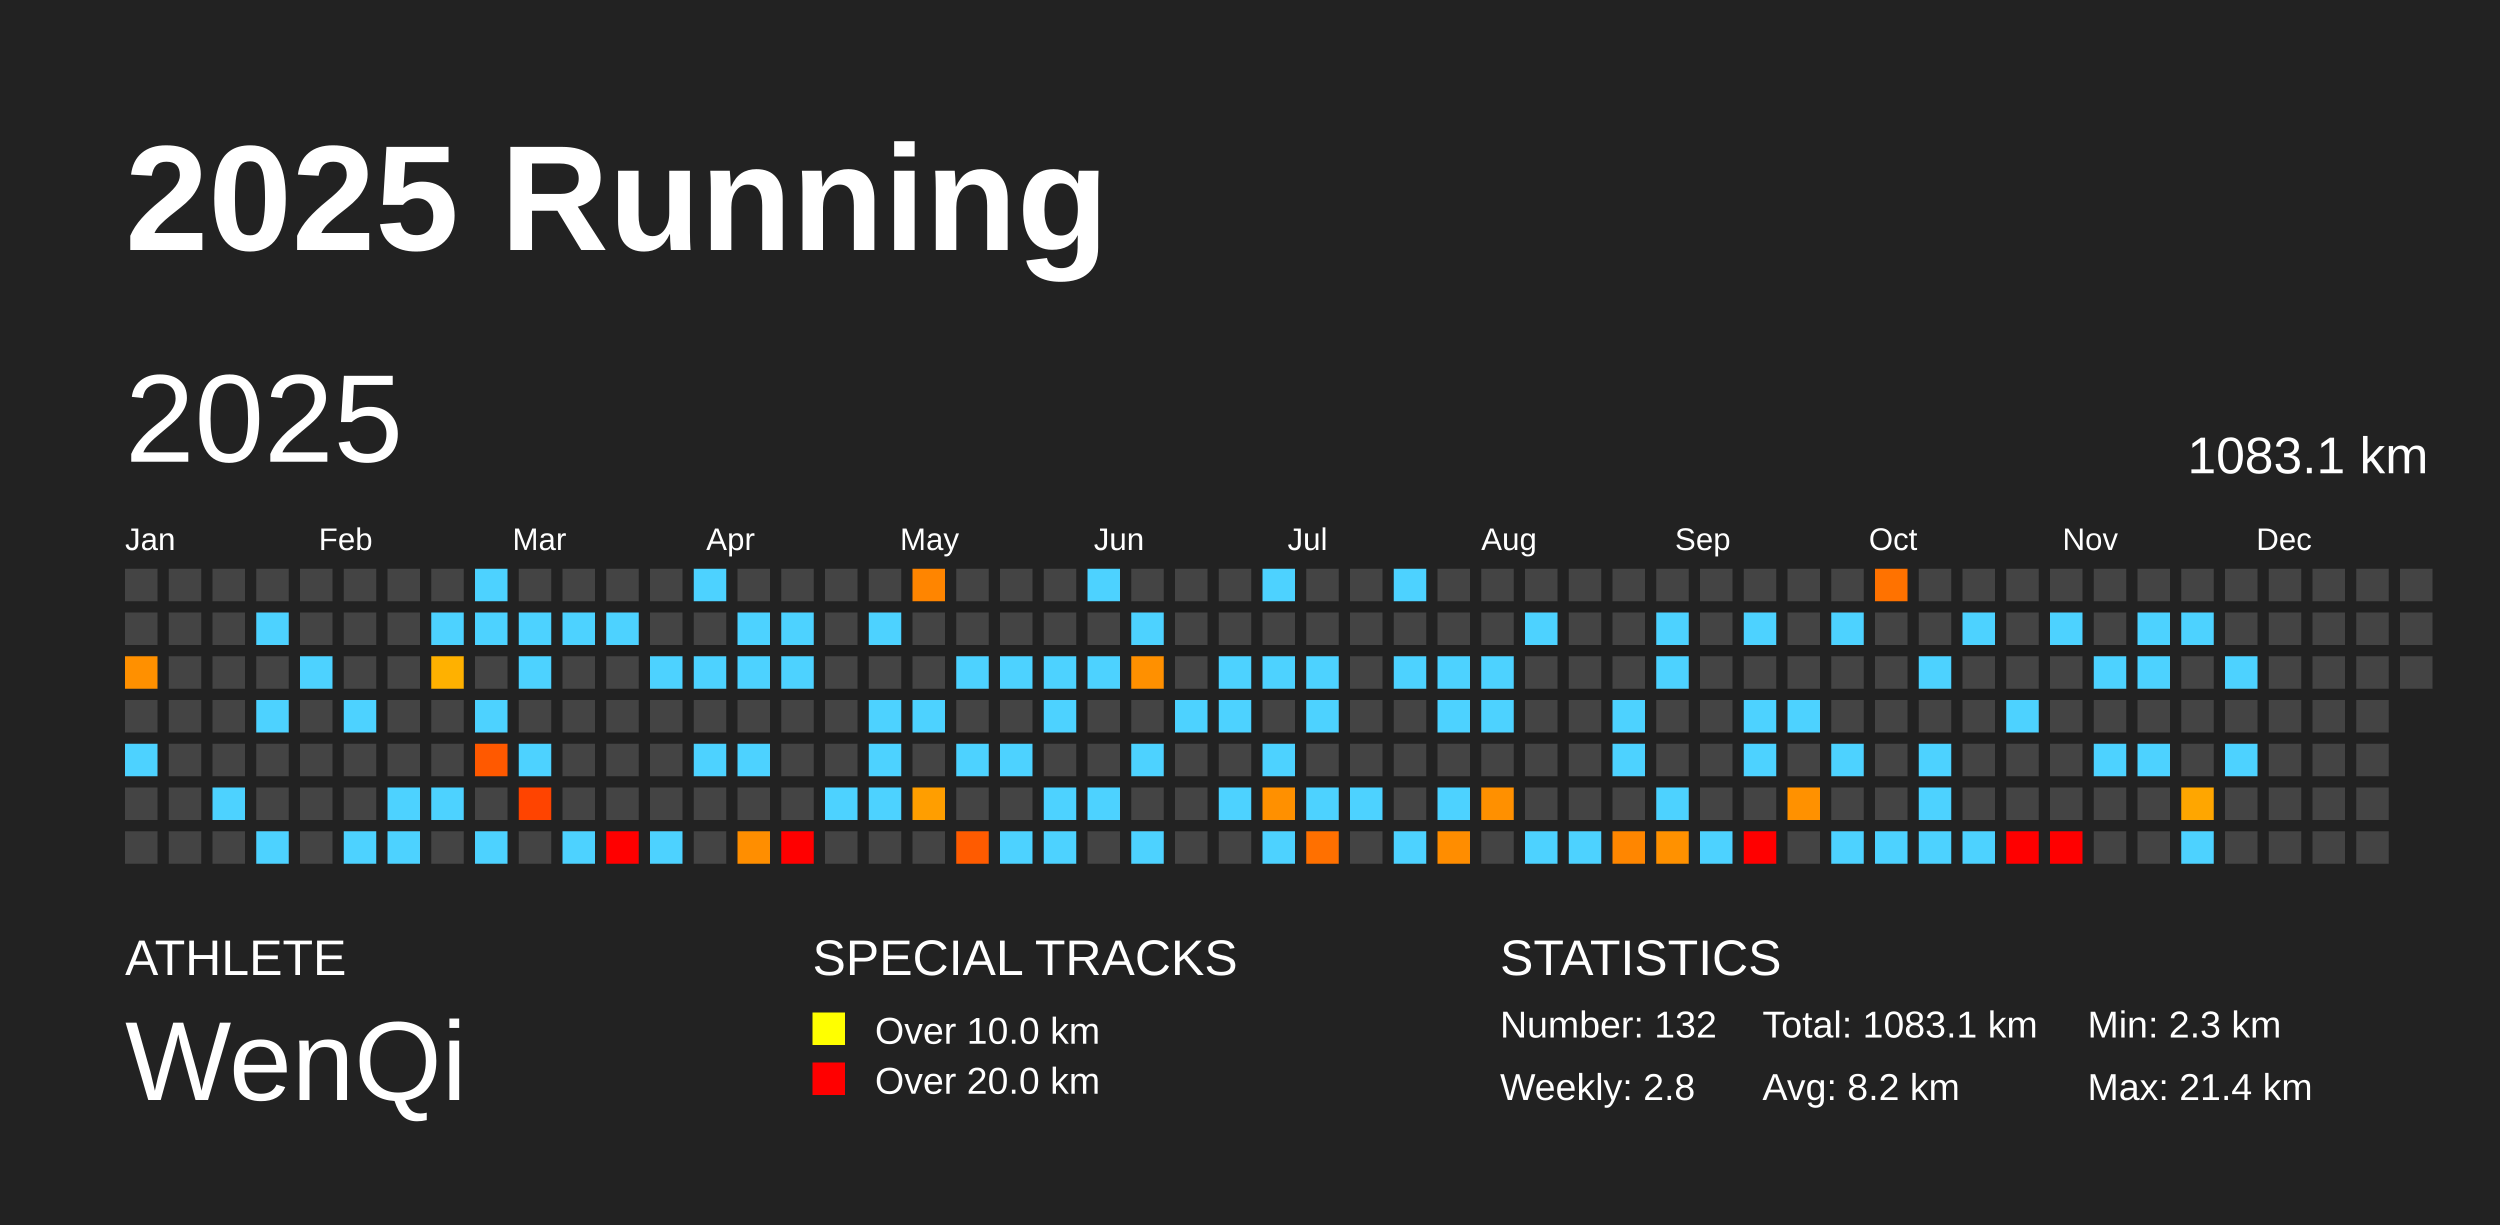
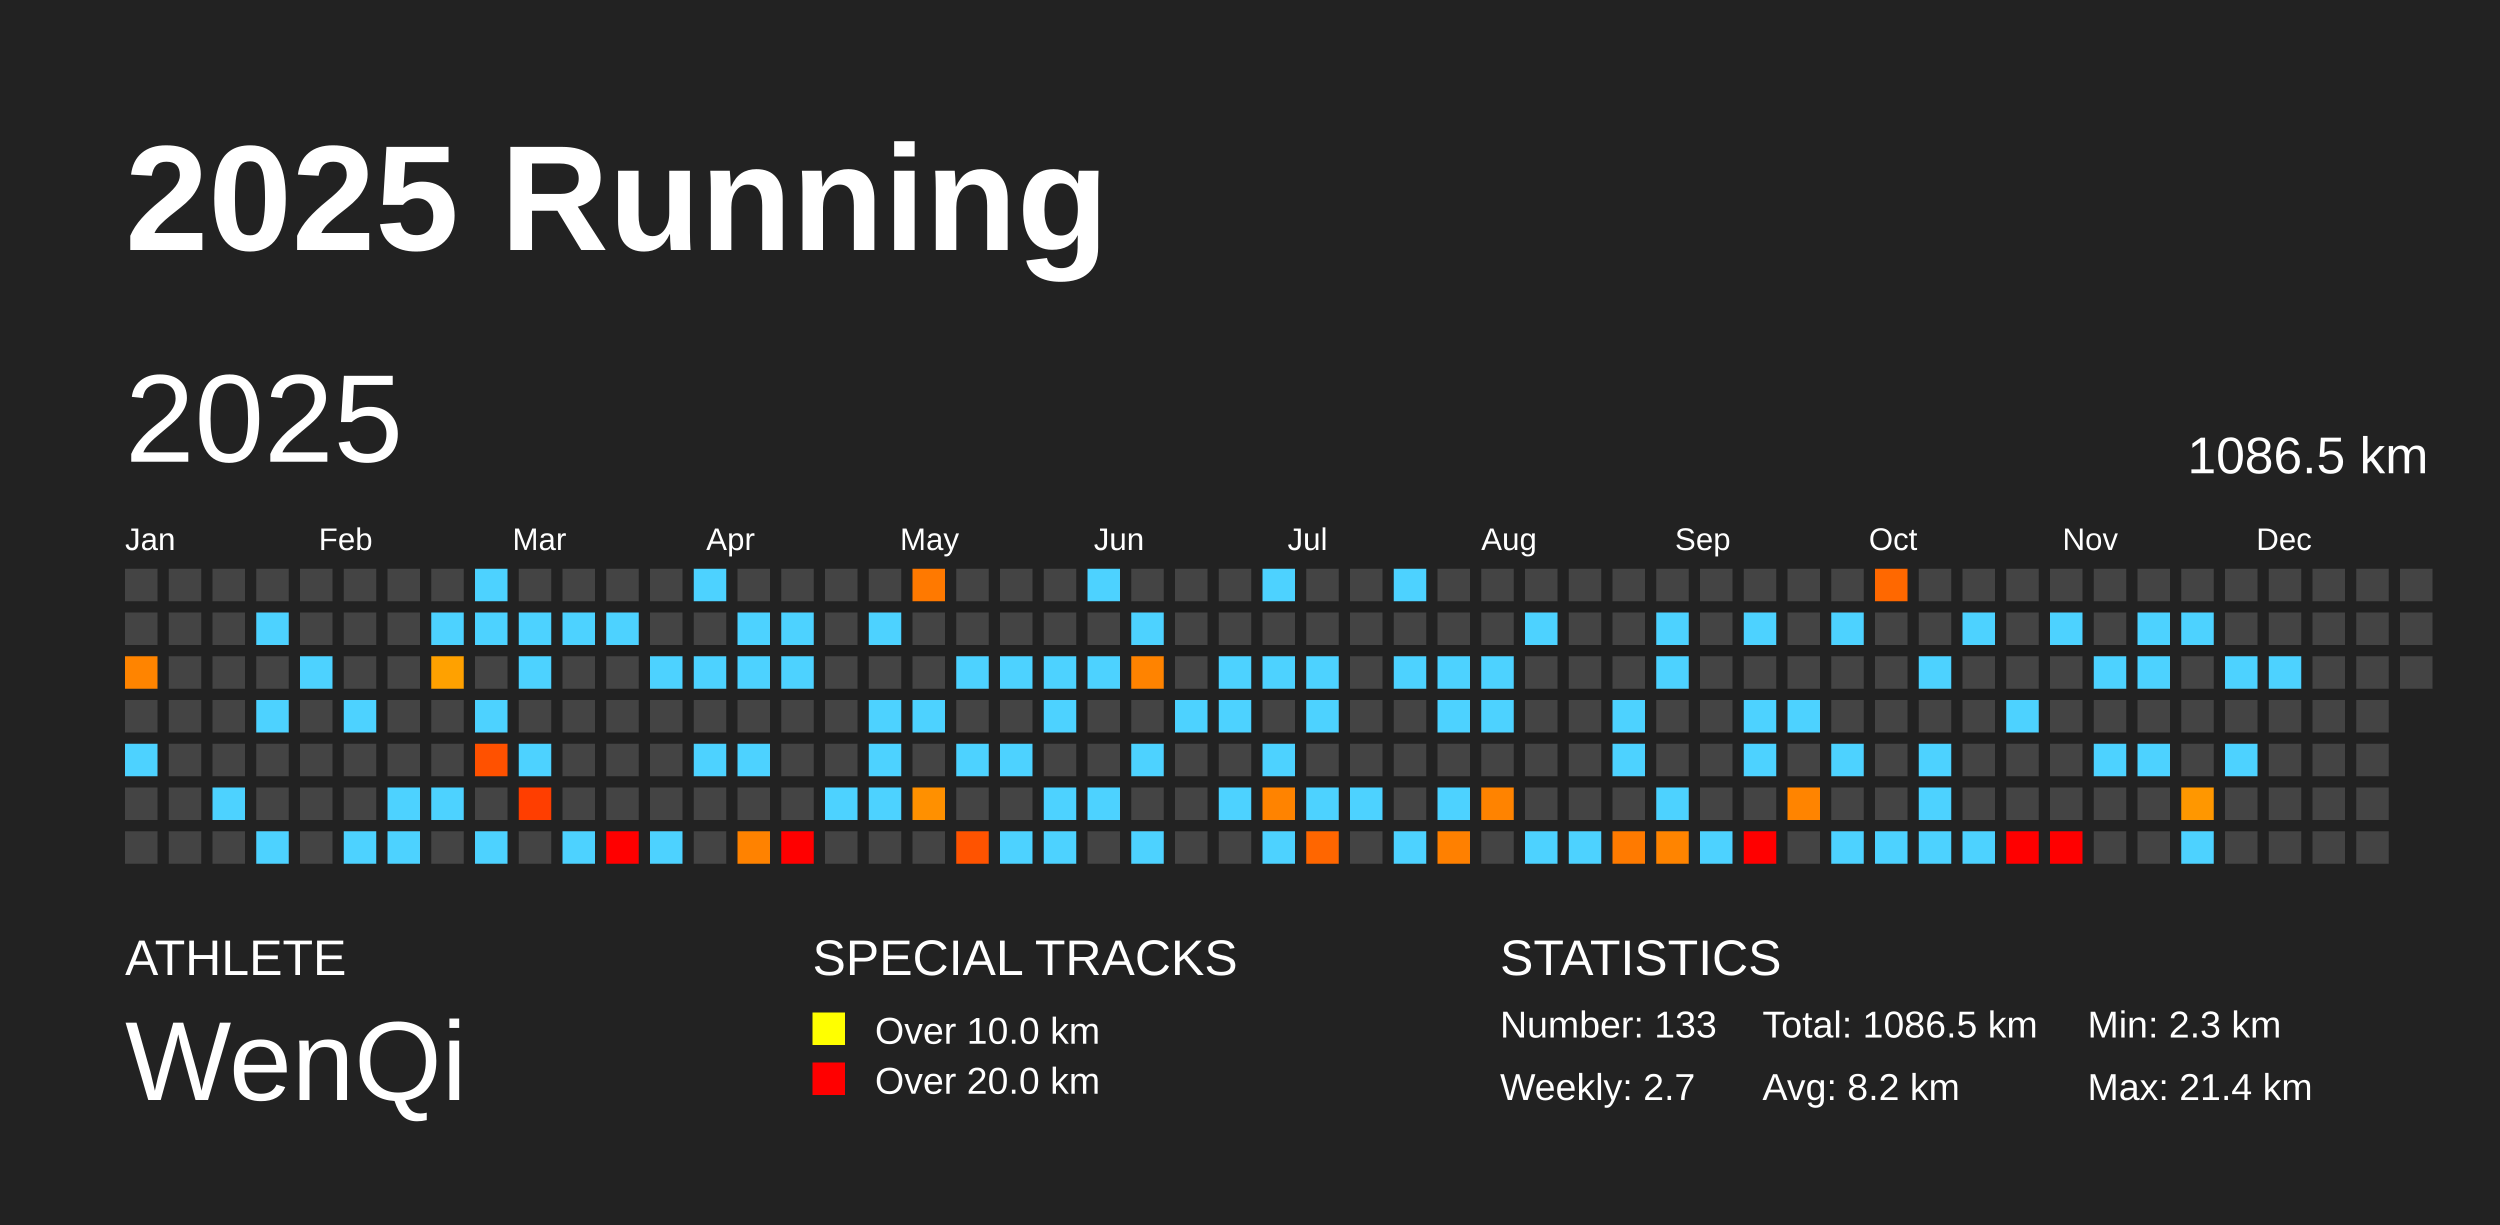
<svg xmlns="http://www.w3.org/2000/svg" baseProfile="full" height="98mm" version="1.1" viewBox="0,0,200,98" width="200mm">
  <defs />
  <rect fill="#222222" height="98" width="200" x="0" y="0" />
  <text fill="#FFFFFF" style="font-size:12px; font-family:Arial; font-weight:bold;" x="10" y="20">2025 Running</text>
  <text fill="#FFFFFF" style="font-size:4px; font-family:Arial" x="10" y="78">ATHLETE</text>
  <text fill="#FFFFFF" style="font-size:9px; font-family:Arial" x="10" y="88">WenQi</text>
  <text fill="#FFFFFF" style="font-size:4px; font-family:Arial" x="65" y="78">SPECIAL TRACKS</text>
  <rect fill="yellow" height="2.6" width="2.6" x="65" y="81" />
  <text fill="#FFFFFF" style="font-size:3px; font-family:Arial" x="70" y="83.5">Over 10.0 km</text>
  <rect fill="red" height="2.6" width="2.6" x="65" y="85" />
  <text fill="#FFFFFF" style="font-size:3px; font-family:Arial" x="70" y="87.5">Over 20.0 km</text>
  <text fill="#FFFFFF" style="font-size:4px; font-family:Arial" x="120" y="78">STATISTICS</text>
-   <text fill="#FFFFFF" style="font-size:3px; font-family:Arial" x="120" y="83">Number: 132</text>
-   <text fill="#FFFFFF" style="font-size:3px; font-family:Arial" x="120" y="88">Weekly: 2.8</text>
-   <text fill="#FFFFFF" style="font-size:3px; font-family:Arial" x="141" y="83">Total: 1083.1 km</text>
+   <text fill="#FFFFFF" style="font-size:3px; font-family:Arial" x="120" y="83">Number: 133</text>
+   <text fill="#FFFFFF" style="font-size:3px; font-family:Arial" x="120" y="88">Weekly: 2.7</text>
+   <text fill="#FFFFFF" style="font-size:3px; font-family:Arial" x="141" y="83">Total: 1086.5 km</text>
  <text fill="#FFFFFF" style="font-size:3px; font-family:Arial" x="141" y="88">Avg: 8.2 km</text>
  <text fill="#FFFFFF" style="font-size:3px; font-family:Arial" x="167" y="83">Min: 2.3 km</text>
  <text fill="#FFFFFF" style="font-size:3px; font-family:Arial" x="167" y="88">Max: 21.4 km</text>
  <text dominant-baseline="hanging" fill="#FFFFFF" style="font-size:10.0px; font-family:Arial;" x="10" y="30">2025</text>
-   <text dominant-baseline="hanging" fill="#FFFFFF" style="font-size:4.125px; font-family:Arial;" x="175" y="35">1083.1 km</text>
+   <text dominant-baseline="hanging" fill="#FFFFFF" style="font-size:4.125px; font-family:Arial;" x="175" y="35">1086.5 km</text>
  <text fill="#FFFFFF" style="font-size:2.5px; font-family:Arial" x="10.0" y="44">Jan</text>
  <text fill="#FFFFFF" style="font-size:2.5px; font-family:Arial" x="25.5" y="44">Feb</text>
  <text fill="#FFFFFF" style="font-size:2.5px; font-family:Arial" x="41.0" y="44">Mar</text>
  <text fill="#FFFFFF" style="font-size:2.5px; font-family:Arial" x="56.5" y="44">Apr</text>
  <text fill="#FFFFFF" style="font-size:2.5px; font-family:Arial" x="72.0" y="44">May</text>
  <text fill="#FFFFFF" style="font-size:2.5px; font-family:Arial" x="87.5" y="44">Jun</text>
  <text fill="#FFFFFF" style="font-size:2.5px; font-family:Arial" x="103.0" y="44">Jul</text>
  <text fill="#FFFFFF" style="font-size:2.5px; font-family:Arial" x="118.5" y="44">Aug</text>
  <text fill="#FFFFFF" style="font-size:2.5px; font-family:Arial" x="134.0" y="44">Sep</text>
  <text fill="#FFFFFF" style="font-size:2.5px; font-family:Arial" x="149.5" y="44">Oct</text>
  <text fill="#FFFFFF" style="font-size:2.5px; font-family:Arial" x="165.0" y="44">Nov</text>
  <text fill="#FFFFFF" style="font-size:2.5px; font-family:Arial" x="180.5" y="44">Dec</text>
  <rect fill="#444444" height="2.6" width="2.6" x="10.0" y="45.5" />
  <rect fill="#444444" height="2.6" width="2.6" x="10.0" y="49.0" />
-   <rect fill="#ff9000" height="2.6" width="2.6" x="10.0" y="52.5" />
+   <rect fill="#ff8400" height="2.6" width="2.6" x="10.0" y="52.5" />
  <rect fill="#444444" height="2.6" width="2.6" x="10.0" y="56.0" />
  <rect fill="#4dd2ff" height="2.6" width="2.6" x="10.0" y="59.5" />
  <rect fill="#444444" height="2.6" width="2.6" x="10.0" y="63.0" />
  <rect fill="#444444" height="2.6" width="2.6" x="10.0" y="66.5" />
  <rect fill="#444444" height="2.6" width="2.6" x="13.5" y="45.5" />
  <rect fill="#444444" height="2.6" width="2.6" x="13.5" y="49.0" />
  <rect fill="#444444" height="2.6" width="2.6" x="13.5" y="52.5" />
  <rect fill="#444444" height="2.6" width="2.6" x="13.5" y="56.0" />
  <rect fill="#444444" height="2.6" width="2.6" x="13.5" y="59.5" />
  <rect fill="#444444" height="2.6" width="2.6" x="13.5" y="63.0" />
  <rect fill="#444444" height="2.6" width="2.6" x="13.5" y="66.5" />
  <rect fill="#444444" height="2.6" width="2.6" x="17.0" y="45.5" />
  <rect fill="#444444" height="2.6" width="2.6" x="17.0" y="49.0" />
  <rect fill="#444444" height="2.6" width="2.6" x="17.0" y="52.5" />
  <rect fill="#444444" height="2.6" width="2.6" x="17.0" y="56.0" />
  <rect fill="#444444" height="2.6" width="2.6" x="17.0" y="59.5" />
  <rect fill="#4dd2ff" height="2.6" width="2.6" x="17.0" y="63.0" />
  <rect fill="#444444" height="2.6" width="2.6" x="17.0" y="66.5" />
  <rect fill="#444444" height="2.6" width="2.6" x="20.5" y="45.5" />
  <rect fill="#4dd2ff" height="2.6" width="2.6" x="20.5" y="49.0" />
  <rect fill="#444444" height="2.6" width="2.6" x="20.5" y="52.5" />
  <rect fill="#4dd2ff" height="2.6" width="2.6" x="20.5" y="56.0" />
  <rect fill="#444444" height="2.6" width="2.6" x="20.5" y="59.5" />
  <rect fill="#444444" height="2.6" width="2.6" x="20.5" y="63.0" />
  <rect fill="#4dd2ff" height="2.6" width="2.6" x="20.5" y="66.5" />
  <rect fill="#444444" height="2.6" width="2.6" x="24.0" y="45.5" />
  <rect fill="#444444" height="2.6" width="2.6" x="24.0" y="49.0" />
  <rect fill="#4dd2ff" height="2.6" width="2.6" x="24.0" y="52.5" />
  <rect fill="#444444" height="2.6" width="2.6" x="24.0" y="56.0" />
  <rect fill="#444444" height="2.6" width="2.6" x="24.0" y="59.5" />
  <rect fill="#444444" height="2.6" width="2.6" x="24.0" y="63.0" />
  <rect fill="#444444" height="2.6" width="2.6" x="24.0" y="66.5" />
  <rect fill="#444444" height="2.6" width="2.6" x="27.5" y="45.5" />
  <rect fill="#444444" height="2.6" width="2.6" x="27.5" y="49.0" />
  <rect fill="#444444" height="2.6" width="2.6" x="27.5" y="52.5" />
  <rect fill="#4dd2ff" height="2.6" width="2.6" x="27.5" y="56.0" />
  <rect fill="#444444" height="2.6" width="2.6" x="27.5" y="59.5" />
  <rect fill="#444444" height="2.6" width="2.6" x="27.5" y="63.0" />
  <rect fill="#4dd2ff" height="2.6" width="2.6" x="27.5" y="66.5" />
  <rect fill="#444444" height="2.6" width="2.6" x="31.0" y="45.5" />
  <rect fill="#444444" height="2.6" width="2.6" x="31.0" y="49.0" />
  <rect fill="#444444" height="2.6" width="2.6" x="31.0" y="52.5" />
  <rect fill="#444444" height="2.6" width="2.6" x="31.0" y="56.0" />
  <rect fill="#444444" height="2.6" width="2.6" x="31.0" y="59.5" />
  <rect fill="#4dd2ff" height="2.6" width="2.6" x="31.0" y="63.0" />
  <rect fill="#4dd2ff" height="2.6" width="2.6" x="31.0" y="66.5" />
  <rect fill="#444444" height="2.6" width="2.6" x="34.5" y="45.5" />
  <rect fill="#4dd2ff" height="2.6" width="2.6" x="34.5" y="49.0" />
-   <rect fill="#ffb100" height="2.6" width="2.6" x="34.5" y="52.5" />
+   <rect fill="#ffa100" height="2.6" width="2.6" x="34.5" y="52.5" />
  <rect fill="#444444" height="2.6" width="2.6" x="34.5" y="56.0" />
  <rect fill="#444444" height="2.6" width="2.6" x="34.5" y="59.5" />
  <rect fill="#4dd2ff" height="2.6" width="2.6" x="34.5" y="63.0" />
  <rect fill="#444444" height="2.6" width="2.6" x="34.5" y="66.5" />
  <rect fill="#4dd2ff" height="2.6" width="2.6" x="38.0" y="45.5" />
  <rect fill="#4dd2ff" height="2.6" width="2.6" x="38.0" y="49.0" />
  <rect fill="#444444" height="2.6" width="2.6" x="38.0" y="52.5" />
  <rect fill="#4dd2ff" height="2.6" width="2.6" x="38.0" y="56.0" />
-   <rect fill="#ff5900" height="2.6" width="2.6" x="38.0" y="59.5" />
+   <rect fill="#ff5100" height="2.6" width="2.6" x="38.0" y="59.5" />
  <rect fill="#444444" height="2.6" width="2.6" x="38.0" y="63.0" />
  <rect fill="#4dd2ff" height="2.6" width="2.6" x="38.0" y="66.5" />
  <rect fill="#444444" height="2.6" width="2.6" x="41.5" y="45.5" />
  <rect fill="#4dd2ff" height="2.6" width="2.6" x="41.5" y="49.0" />
  <rect fill="#4dd2ff" height="2.6" width="2.6" x="41.5" y="52.5" />
  <rect fill="#444444" height="2.6" width="2.6" x="41.5" y="56.0" />
  <rect fill="#4dd2ff" height="2.6" width="2.6" x="41.5" y="59.5" />
-   <rect fill="#ff4400" height="2.6" width="2.6" x="41.5" y="63.0" />
+   <rect fill="#ff3e00" height="2.6" width="2.6" x="41.5" y="63.0" />
  <rect fill="#444444" height="2.6" width="2.6" x="41.5" y="66.5" />
  <rect fill="#444444" height="2.6" width="2.6" x="45.0" y="45.5" />
  <rect fill="#4dd2ff" height="2.6" width="2.6" x="45.0" y="49.0" />
  <rect fill="#444444" height="2.6" width="2.6" x="45.0" y="52.5" />
  <rect fill="#444444" height="2.6" width="2.6" x="45.0" y="56.0" />
  <rect fill="#444444" height="2.6" width="2.6" x="45.0" y="59.5" />
  <rect fill="#444444" height="2.6" width="2.6" x="45.0" y="63.0" />
  <rect fill="#4dd2ff" height="2.6" width="2.6" x="45.0" y="66.5" />
  <rect fill="#444444" height="2.6" width="2.6" x="48.5" y="45.5" />
  <rect fill="#4dd2ff" height="2.6" width="2.6" x="48.5" y="49.0" />
  <rect fill="#444444" height="2.6" width="2.6" x="48.5" y="52.5" />
  <rect fill="#444444" height="2.6" width="2.6" x="48.5" y="56.0" />
  <rect fill="#444444" height="2.6" width="2.6" x="48.5" y="59.5" />
  <rect fill="#444444" height="2.6" width="2.6" x="48.5" y="63.0" />
  <rect fill="red" height="2.6" width="2.6" x="48.5" y="66.5" />
  <rect fill="#444444" height="2.6" width="2.6" x="52.0" y="45.5" />
  <rect fill="#444444" height="2.6" width="2.6" x="52.0" y="49.0" />
  <rect fill="#4dd2ff" height="2.6" width="2.6" x="52.0" y="52.5" />
  <rect fill="#444444" height="2.6" width="2.6" x="52.0" y="56.0" />
  <rect fill="#444444" height="2.6" width="2.6" x="52.0" y="59.5" />
  <rect fill="#444444" height="2.6" width="2.6" x="52.0" y="63.0" />
  <rect fill="#4dd2ff" height="2.6" width="2.6" x="52.0" y="66.5" />
  <rect fill="#4dd2ff" height="2.6" width="2.6" x="55.5" y="45.5" />
  <rect fill="#444444" height="2.6" width="2.6" x="55.5" y="49.0" />
  <rect fill="#4dd2ff" height="2.6" width="2.6" x="55.5" y="52.5" />
  <rect fill="#444444" height="2.6" width="2.6" x="55.5" y="56.0" />
  <rect fill="#4dd2ff" height="2.6" width="2.6" x="55.5" y="59.5" />
  <rect fill="#444444" height="2.6" width="2.6" x="55.5" y="63.0" />
  <rect fill="#444444" height="2.6" width="2.6" x="55.5" y="66.5" />
  <rect fill="#444444" height="2.6" width="2.6" x="59.0" y="45.5" />
  <rect fill="#4dd2ff" height="2.6" width="2.6" x="59.0" y="49.0" />
  <rect fill="#4dd2ff" height="2.6" width="2.6" x="59.0" y="52.5" />
  <rect fill="#444444" height="2.6" width="2.6" x="59.0" y="56.0" />
  <rect fill="#4dd2ff" height="2.6" width="2.6" x="59.0" y="59.5" />
  <rect fill="#444444" height="2.6" width="2.6" x="59.0" y="63.0" />
-   <rect fill="#ff8e00" height="2.6" width="2.6" x="59.0" y="66.5" />
+   <rect fill="#ff8200" height="2.6" width="2.6" x="59.0" y="66.5" />
  <rect fill="#444444" height="2.6" width="2.6" x="62.5" y="45.5" />
  <rect fill="#4dd2ff" height="2.6" width="2.6" x="62.5" y="49.0" />
  <rect fill="#4dd2ff" height="2.6" width="2.6" x="62.5" y="52.5" />
  <rect fill="#444444" height="2.6" width="2.6" x="62.5" y="56.0" />
  <rect fill="#444444" height="2.6" width="2.6" x="62.5" y="59.5" />
  <rect fill="#444444" height="2.6" width="2.6" x="62.5" y="63.0" />
  <rect fill="red" height="2.6" width="2.6" x="62.5" y="66.5" />
  <rect fill="#444444" height="2.6" width="2.6" x="66.0" y="45.5" />
  <rect fill="#444444" height="2.6" width="2.6" x="66.0" y="49.0" />
  <rect fill="#444444" height="2.6" width="2.6" x="66.0" y="52.5" />
  <rect fill="#444444" height="2.6" width="2.6" x="66.0" y="56.0" />
  <rect fill="#444444" height="2.6" width="2.6" x="66.0" y="59.5" />
  <rect fill="#4dd2ff" height="2.6" width="2.6" x="66.0" y="63.0" />
  <rect fill="#444444" height="2.6" width="2.6" x="66.0" y="66.5" />
  <rect fill="#444444" height="2.6" width="2.6" x="69.5" y="45.5" />
  <rect fill="#4dd2ff" height="2.6" width="2.6" x="69.5" y="49.0" />
  <rect fill="#444444" height="2.6" width="2.6" x="69.5" y="52.5" />
  <rect fill="#4dd2ff" height="2.6" width="2.6" x="69.5" y="56.0" />
  <rect fill="#4dd2ff" height="2.6" width="2.6" x="69.5" y="59.5" />
  <rect fill="#4dd2ff" height="2.6" width="2.6" x="69.5" y="63.0" />
  <rect fill="#444444" height="2.6" width="2.6" x="69.5" y="66.5" />
-   <rect fill="#ff8500" height="2.6" width="2.6" x="73.0" y="45.5" />
+   <rect fill="#ff7900" height="2.6" width="2.6" x="73.0" y="45.5" />
  <rect fill="#444444" height="2.6" width="2.6" x="73.0" y="49.0" />
  <rect fill="#444444" height="2.6" width="2.6" x="73.0" y="52.5" />
  <rect fill="#4dd2ff" height="2.6" width="2.6" x="73.0" y="56.0" />
  <rect fill="#444444" height="2.6" width="2.6" x="73.0" y="59.5" />
-   <rect fill="#ff9e00" height="2.6" width="2.6" x="73.0" y="63.0" />
+   <rect fill="#ff9000" height="2.6" width="2.6" x="73.0" y="63.0" />
  <rect fill="#444444" height="2.6" width="2.6" x="73.0" y="66.5" />
  <rect fill="#444444" height="2.6" width="2.6" x="76.5" y="45.5" />
  <rect fill="#444444" height="2.6" width="2.6" x="76.5" y="49.0" />
  <rect fill="#4dd2ff" height="2.6" width="2.6" x="76.5" y="52.5" />
  <rect fill="#444444" height="2.6" width="2.6" x="76.5" y="56.0" />
  <rect fill="#4dd2ff" height="2.6" width="2.6" x="76.5" y="59.5" />
  <rect fill="#444444" height="2.6" width="2.6" x="76.5" y="63.0" />
-   <rect fill="#ff5b00" height="2.6" width="2.6" x="76.5" y="66.5" />
+   <rect fill="#ff5300" height="2.6" width="2.6" x="76.5" y="66.5" />
  <rect fill="#444444" height="2.6" width="2.6" x="80.0" y="45.5" />
  <rect fill="#444444" height="2.6" width="2.6" x="80.0" y="49.0" />
  <rect fill="#4dd2ff" height="2.6" width="2.6" x="80.0" y="52.5" />
  <rect fill="#444444" height="2.6" width="2.6" x="80.0" y="56.0" />
  <rect fill="#4dd2ff" height="2.6" width="2.6" x="80.0" y="59.5" />
  <rect fill="#444444" height="2.6" width="2.6" x="80.0" y="63.0" />
  <rect fill="#4dd2ff" height="2.6" width="2.6" x="80.0" y="66.5" />
  <rect fill="#444444" height="2.6" width="2.6" x="83.5" y="45.5" />
  <rect fill="#444444" height="2.6" width="2.6" x="83.5" y="49.0" />
  <rect fill="#4dd2ff" height="2.6" width="2.6" x="83.5" y="52.5" />
  <rect fill="#4dd2ff" height="2.6" width="2.6" x="83.5" y="56.0" />
  <rect fill="#444444" height="2.6" width="2.6" x="83.5" y="59.5" />
  <rect fill="#4dd2ff" height="2.6" width="2.6" x="83.5" y="63.0" />
  <rect fill="#4dd2ff" height="2.6" width="2.6" x="83.5" y="66.5" />
  <rect fill="#4dd2ff" height="2.6" width="2.6" x="87.0" y="45.5" />
  <rect fill="#444444" height="2.6" width="2.6" x="87.0" y="49.0" />
  <rect fill="#4dd2ff" height="2.6" width="2.6" x="87.0" y="52.5" />
  <rect fill="#444444" height="2.6" width="2.6" x="87.0" y="56.0" />
  <rect fill="#444444" height="2.6" width="2.6" x="87.0" y="59.5" />
  <rect fill="#4dd2ff" height="2.6" width="2.6" x="87.0" y="63.0" />
  <rect fill="#444444" height="2.6" width="2.6" x="87.0" y="66.5" />
  <rect fill="#444444" height="2.6" width="2.6" x="90.5" y="45.5" />
  <rect fill="#4dd2ff" height="2.6" width="2.6" x="90.5" y="49.0" />
-   <rect fill="#ff9000" height="2.6" width="2.6" x="90.5" y="52.5" />
+   <rect fill="#ff8300" height="2.6" width="2.6" x="90.5" y="52.5" />
  <rect fill="#444444" height="2.6" width="2.6" x="90.5" y="56.0" />
  <rect fill="#4dd2ff" height="2.6" width="2.6" x="90.5" y="59.5" />
  <rect fill="#444444" height="2.6" width="2.6" x="90.5" y="63.0" />
  <rect fill="#4dd2ff" height="2.6" width="2.6" x="90.5" y="66.5" />
  <rect fill="#444444" height="2.6" width="2.6" x="94.0" y="45.5" />
  <rect fill="#444444" height="2.6" width="2.6" x="94.0" y="49.0" />
  <rect fill="#444444" height="2.6" width="2.6" x="94.0" y="52.5" />
  <rect fill="#4dd2ff" height="2.6" width="2.6" x="94.0" y="56.0" />
  <rect fill="#444444" height="2.6" width="2.6" x="94.0" y="59.5" />
  <rect fill="#444444" height="2.6" width="2.6" x="94.0" y="63.0" />
  <rect fill="#444444" height="2.6" width="2.6" x="94.0" y="66.5" />
  <rect fill="#444444" height="2.6" width="2.6" x="97.5" y="45.5" />
  <rect fill="#444444" height="2.6" width="2.6" x="97.5" y="49.0" />
  <rect fill="#4dd2ff" height="2.6" width="2.6" x="97.5" y="52.5" />
  <rect fill="#4dd2ff" height="2.6" width="2.6" x="97.5" y="56.0" />
  <rect fill="#444444" height="2.6" width="2.6" x="97.5" y="59.5" />
  <rect fill="#4dd2ff" height="2.6" width="2.6" x="97.5" y="63.0" />
  <rect fill="#444444" height="2.6" width="2.6" x="97.5" y="66.5" />
  <rect fill="#4dd2ff" height="2.6" width="2.6" x="101.0" y="45.5" />
  <rect fill="#444444" height="2.6" width="2.6" x="101.0" y="49.0" />
  <rect fill="#4dd2ff" height="2.6" width="2.6" x="101.0" y="52.5" />
  <rect fill="#444444" height="2.6" width="2.6" x="101.0" y="56.0" />
  <rect fill="#4dd2ff" height="2.6" width="2.6" x="101.0" y="59.5" />
-   <rect fill="#ff9000" height="2.6" width="2.6" x="101.0" y="63.0" />
+   <rect fill="#ff8300" height="2.6" width="2.6" x="101.0" y="63.0" />
  <rect fill="#4dd2ff" height="2.6" width="2.6" x="101.0" y="66.5" />
  <rect fill="#444444" height="2.6" width="2.6" x="104.5" y="45.5" />
  <rect fill="#444444" height="2.6" width="2.6" x="104.5" y="49.0" />
  <rect fill="#4dd2ff" height="2.6" width="2.6" x="104.5" y="52.5" />
  <rect fill="#4dd2ff" height="2.6" width="2.6" x="104.5" y="56.0" />
  <rect fill="#444444" height="2.6" width="2.6" x="104.5" y="59.5" />
  <rect fill="#4dd2ff" height="2.6" width="2.6" x="104.5" y="63.0" />
-   <rect fill="#ff7000" height="2.6" width="2.6" x="104.5" y="66.5" />
+   <rect fill="#ff6600" height="2.6" width="2.6" x="104.5" y="66.5" />
  <rect fill="#444444" height="2.6" width="2.6" x="108.0" y="45.5" />
  <rect fill="#444444" height="2.6" width="2.6" x="108.0" y="49.0" />
  <rect fill="#444444" height="2.6" width="2.6" x="108.0" y="52.5" />
  <rect fill="#444444" height="2.6" width="2.6" x="108.0" y="56.0" />
  <rect fill="#444444" height="2.6" width="2.6" x="108.0" y="59.5" />
  <rect fill="#4dd2ff" height="2.6" width="2.6" x="108.0" y="63.0" />
  <rect fill="#444444" height="2.6" width="2.6" x="108.0" y="66.5" />
  <rect fill="#4dd2ff" height="2.6" width="2.6" x="111.5" y="45.5" />
  <rect fill="#444444" height="2.6" width="2.6" x="111.5" y="49.0" />
  <rect fill="#4dd2ff" height="2.6" width="2.6" x="111.5" y="52.5" />
  <rect fill="#444444" height="2.6" width="2.6" x="111.5" y="56.0" />
  <rect fill="#444444" height="2.6" width="2.6" x="111.5" y="59.5" />
  <rect fill="#444444" height="2.6" width="2.6" x="111.5" y="63.0" />
  <rect fill="#4dd2ff" height="2.6" width="2.6" x="111.5" y="66.5" />
  <rect fill="#444444" height="2.6" width="2.6" x="115.0" y="45.5" />
  <rect fill="#444444" height="2.6" width="2.6" x="115.0" y="49.0" />
  <rect fill="#4dd2ff" height="2.6" width="2.6" x="115.0" y="52.5" />
  <rect fill="#4dd2ff" height="2.6" width="2.6" x="115.0" y="56.0" />
  <rect fill="#444444" height="2.6" width="2.6" x="115.0" y="59.5" />
  <rect fill="#4dd2ff" height="2.6" width="2.6" x="115.0" y="63.0" />
-   <rect fill="#ff8d00" height="2.6" width="2.6" x="115.0" y="66.5" />
+   <rect fill="#ff8000" height="2.6" width="2.6" x="115.0" y="66.5" />
  <rect fill="#444444" height="2.6" width="2.6" x="118.5" y="45.5" />
  <rect fill="#444444" height="2.6" width="2.6" x="118.5" y="49.0" />
  <rect fill="#4dd2ff" height="2.6" width="2.6" x="118.5" y="52.5" />
  <rect fill="#4dd2ff" height="2.6" width="2.6" x="118.5" y="56.0" />
  <rect fill="#444444" height="2.6" width="2.6" x="118.5" y="59.5" />
-   <rect fill="#ff9000" height="2.6" width="2.6" x="118.5" y="63.0" />
+   <rect fill="#ff8300" height="2.6" width="2.6" x="118.5" y="63.0" />
  <rect fill="#444444" height="2.6" width="2.6" x="118.5" y="66.5" />
  <rect fill="#444444" height="2.6" width="2.6" x="122.0" y="45.5" />
  <rect fill="#4dd2ff" height="2.6" width="2.6" x="122.0" y="49.0" />
  <rect fill="#444444" height="2.6" width="2.6" x="122.0" y="52.5" />
  <rect fill="#444444" height="2.6" width="2.6" x="122.0" y="56.0" />
  <rect fill="#444444" height="2.6" width="2.6" x="122.0" y="59.5" />
  <rect fill="#444444" height="2.6" width="2.6" x="122.0" y="63.0" />
  <rect fill="#4dd2ff" height="2.6" width="2.6" x="122.0" y="66.5" />
  <rect fill="#444444" height="2.6" width="2.6" x="125.5" y="45.5" />
  <rect fill="#444444" height="2.6" width="2.6" x="125.5" y="49.0" />
  <rect fill="#444444" height="2.6" width="2.6" x="125.5" y="52.5" />
  <rect fill="#444444" height="2.6" width="2.6" x="125.5" y="56.0" />
  <rect fill="#444444" height="2.6" width="2.6" x="125.5" y="59.5" />
  <rect fill="#444444" height="2.6" width="2.6" x="125.5" y="63.0" />
  <rect fill="#4dd2ff" height="2.6" width="2.6" x="125.5" y="66.5" />
  <rect fill="#444444" height="2.6" width="2.6" x="129.0" y="45.5" />
  <rect fill="#444444" height="2.6" width="2.6" x="129.0" y="49.0" />
  <rect fill="#444444" height="2.6" width="2.6" x="129.0" y="52.5" />
  <rect fill="#4dd2ff" height="2.6" width="2.6" x="129.0" y="56.0" />
  <rect fill="#4dd2ff" height="2.6" width="2.6" x="129.0" y="59.5" />
  <rect fill="#444444" height="2.6" width="2.6" x="129.0" y="63.0" />
-   <rect fill="#ff8600" height="2.6" width="2.6" x="129.0" y="66.5" />
+   <rect fill="#ff7a00" height="2.6" width="2.6" x="129.0" y="66.5" />
  <rect fill="#444444" height="2.6" width="2.6" x="132.5" y="45.5" />
  <rect fill="#4dd2ff" height="2.6" width="2.6" x="132.5" y="49.0" />
  <rect fill="#4dd2ff" height="2.6" width="2.6" x="132.5" y="52.5" />
  <rect fill="#444444" height="2.6" width="2.6" x="132.5" y="56.0" />
  <rect fill="#444444" height="2.6" width="2.6" x="132.5" y="59.5" />
  <rect fill="#4dd2ff" height="2.6" width="2.6" x="132.5" y="63.0" />
-   <rect fill="#ff9100" height="2.6" width="2.6" x="132.5" y="66.5" />
+   <rect fill="#ff8400" height="2.6" width="2.6" x="132.5" y="66.5" />
  <rect fill="#444444" height="2.6" width="2.6" x="136.0" y="45.5" />
  <rect fill="#444444" height="2.6" width="2.6" x="136.0" y="49.0" />
  <rect fill="#444444" height="2.6" width="2.6" x="136.0" y="52.5" />
  <rect fill="#444444" height="2.6" width="2.6" x="136.0" y="56.0" />
  <rect fill="#444444" height="2.6" width="2.6" x="136.0" y="59.5" />
  <rect fill="#444444" height="2.6" width="2.6" x="136.0" y="63.0" />
  <rect fill="#4dd2ff" height="2.6" width="2.6" x="136.0" y="66.5" />
  <rect fill="#444444" height="2.6" width="2.6" x="139.5" y="45.5" />
  <rect fill="#4dd2ff" height="2.6" width="2.6" x="139.5" y="49.0" />
  <rect fill="#444444" height="2.6" width="2.6" x="139.5" y="52.5" />
  <rect fill="#4dd2ff" height="2.6" width="2.6" x="139.5" y="56.0" />
  <rect fill="#4dd2ff" height="2.6" width="2.6" x="139.5" y="59.5" />
  <rect fill="#444444" height="2.6" width="2.6" x="139.5" y="63.0" />
  <rect fill="red" height="2.6" width="2.6" x="139.5" y="66.5" />
  <rect fill="#444444" height="2.6" width="2.6" x="143.0" y="45.5" />
  <rect fill="#444444" height="2.6" width="2.6" x="143.0" y="49.0" />
  <rect fill="#444444" height="2.6" width="2.6" x="143.0" y="52.5" />
  <rect fill="#4dd2ff" height="2.6" width="2.6" x="143.0" y="56.0" />
  <rect fill="#444444" height="2.6" width="2.6" x="143.0" y="59.5" />
-   <rect fill="#ff9100" height="2.6" width="2.6" x="143.0" y="63.0" />
+   <rect fill="#ff8400" height="2.6" width="2.6" x="143.0" y="63.0" />
  <rect fill="#444444" height="2.6" width="2.6" x="143.0" y="66.5" />
  <rect fill="#444444" height="2.6" width="2.6" x="146.5" y="45.5" />
  <rect fill="#4dd2ff" height="2.6" width="2.6" x="146.5" y="49.0" />
  <rect fill="#444444" height="2.6" width="2.6" x="146.5" y="52.5" />
  <rect fill="#444444" height="2.6" width="2.6" x="146.5" y="56.0" />
  <rect fill="#4dd2ff" height="2.6" width="2.6" x="146.5" y="59.5" />
  <rect fill="#444444" height="2.6" width="2.6" x="146.5" y="63.0" />
  <rect fill="#4dd2ff" height="2.6" width="2.6" x="146.5" y="66.5" />
-   <rect fill="#ff7200" height="2.6" width="2.6" x="150.0" y="45.5" />
+   <rect fill="#ff6800" height="2.6" width="2.6" x="150.0" y="45.5" />
  <rect fill="#444444" height="2.6" width="2.6" x="150.0" y="49.0" />
  <rect fill="#444444" height="2.6" width="2.6" x="150.0" y="52.5" />
  <rect fill="#444444" height="2.6" width="2.6" x="150.0" y="56.0" />
  <rect fill="#444444" height="2.6" width="2.6" x="150.0" y="59.5" />
  <rect fill="#444444" height="2.6" width="2.6" x="150.0" y="63.0" />
  <rect fill="#4dd2ff" height="2.6" width="2.6" x="150.0" y="66.5" />
  <rect fill="#444444" height="2.6" width="2.6" x="153.5" y="45.5" />
  <rect fill="#444444" height="2.6" width="2.6" x="153.5" y="49.0" />
  <rect fill="#4dd2ff" height="2.6" width="2.6" x="153.5" y="52.5" />
  <rect fill="#444444" height="2.6" width="2.6" x="153.5" y="56.0" />
  <rect fill="#4dd2ff" height="2.6" width="2.6" x="153.5" y="59.5" />
  <rect fill="#4dd2ff" height="2.6" width="2.6" x="153.5" y="63.0" />
  <rect fill="#4dd2ff" height="2.6" width="2.6" x="153.5" y="66.5" />
  <rect fill="#444444" height="2.6" width="2.6" x="157.0" y="45.5" />
  <rect fill="#4dd2ff" height="2.6" width="2.6" x="157.0" y="49.0" />
  <rect fill="#444444" height="2.6" width="2.6" x="157.0" y="52.5" />
  <rect fill="#444444" height="2.6" width="2.6" x="157.0" y="56.0" />
  <rect fill="#444444" height="2.6" width="2.6" x="157.0" y="59.5" />
  <rect fill="#444444" height="2.6" width="2.6" x="157.0" y="63.0" />
  <rect fill="#4dd2ff" height="2.6" width="2.6" x="157.0" y="66.5" />
  <rect fill="#444444" height="2.6" width="2.6" x="160.5" y="45.5" />
  <rect fill="#444444" height="2.6" width="2.6" x="160.5" y="49.0" />
  <rect fill="#444444" height="2.6" width="2.6" x="160.5" y="52.5" />
  <rect fill="#4dd2ff" height="2.6" width="2.6" x="160.5" y="56.0" />
  <rect fill="#444444" height="2.6" width="2.6" x="160.5" y="59.5" />
  <rect fill="#444444" height="2.6" width="2.6" x="160.5" y="63.0" />
  <rect fill="red" height="2.6" width="2.6" x="160.5" y="66.5" />
  <rect fill="#444444" height="2.6" width="2.6" x="164.0" y="45.5" />
  <rect fill="#4dd2ff" height="2.6" width="2.6" x="164.0" y="49.0" />
  <rect fill="#444444" height="2.6" width="2.6" x="164.0" y="52.5" />
  <rect fill="#444444" height="2.6" width="2.6" x="164.0" y="56.0" />
  <rect fill="#444444" height="2.6" width="2.6" x="164.0" y="59.5" />
  <rect fill="#444444" height="2.6" width="2.6" x="164.0" y="63.0" />
  <rect fill="red" height="2.6" width="2.6" x="164.0" y="66.5" />
  <rect fill="#444444" height="2.6" width="2.6" x="167.5" y="45.5" />
  <rect fill="#444444" height="2.6" width="2.6" x="167.5" y="49.0" />
  <rect fill="#4dd2ff" height="2.6" width="2.6" x="167.5" y="52.5" />
  <rect fill="#444444" height="2.6" width="2.6" x="167.5" y="56.0" />
  <rect fill="#4dd2ff" height="2.6" width="2.6" x="167.5" y="59.5" />
  <rect fill="#444444" height="2.6" width="2.6" x="167.5" y="63.0" />
  <rect fill="#444444" height="2.6" width="2.6" x="167.5" y="66.5" />
  <rect fill="#444444" height="2.6" width="2.6" x="171.0" y="45.5" />
  <rect fill="#4dd2ff" height="2.6" width="2.6" x="171.0" y="49.0" />
  <rect fill="#4dd2ff" height="2.6" width="2.6" x="171.0" y="52.5" />
  <rect fill="#444444" height="2.6" width="2.6" x="171.0" y="56.0" />
  <rect fill="#4dd2ff" height="2.6" width="2.6" x="171.0" y="59.5" />
  <rect fill="#444444" height="2.6" width="2.6" x="171.0" y="63.0" />
  <rect fill="#444444" height="2.6" width="2.6" x="171.0" y="66.5" />
  <rect fill="#444444" height="2.6" width="2.6" x="174.5" y="45.5" />
  <rect fill="#4dd2ff" height="2.6" width="2.6" x="174.5" y="49.0" />
  <rect fill="#444444" height="2.6" width="2.6" x="174.5" y="52.5" />
  <rect fill="#444444" height="2.6" width="2.6" x="174.5" y="56.0" />
  <rect fill="#444444" height="2.6" width="2.6" x="174.5" y="59.5" />
-   <rect fill="#ffa600" height="2.6" width="2.6" x="174.5" y="63.0" />
+   <rect fill="#ff9700" height="2.6" width="2.6" x="174.5" y="63.0" />
  <rect fill="#4dd2ff" height="2.6" width="2.6" x="174.5" y="66.5" />
  <rect fill="#444444" height="2.6" width="2.6" x="178.0" y="45.5" />
  <rect fill="#444444" height="2.6" width="2.6" x="178.0" y="49.0" />
  <rect fill="#4dd2ff" height="2.6" width="2.6" x="178.0" y="52.5" />
  <rect fill="#444444" height="2.6" width="2.6" x="178.0" y="56.0" />
  <rect fill="#4dd2ff" height="2.6" width="2.6" x="178.0" y="59.5" />
  <rect fill="#444444" height="2.6" width="2.6" x="178.0" y="63.0" />
  <rect fill="#444444" height="2.6" width="2.6" x="178.0" y="66.5" />
  <rect fill="#444444" height="2.6" width="2.6" x="181.5" y="45.5" />
  <rect fill="#444444" height="2.6" width="2.6" x="181.5" y="49.0" />
-   <rect fill="#444444" height="2.6" width="2.6" x="181.5" y="52.5" />
+   <rect fill="#4dd2ff" height="2.6" width="2.6" x="181.5" y="52.5" />
  <rect fill="#444444" height="2.6" width="2.6" x="181.5" y="56.0" />
  <rect fill="#444444" height="2.6" width="2.6" x="181.5" y="59.5" />
  <rect fill="#444444" height="2.6" width="2.6" x="181.5" y="63.0" />
  <rect fill="#444444" height="2.6" width="2.6" x="181.5" y="66.5" />
  <rect fill="#444444" height="2.6" width="2.6" x="185.0" y="45.5" />
  <rect fill="#444444" height="2.6" width="2.6" x="185.0" y="49.0" />
  <rect fill="#444444" height="2.6" width="2.6" x="185.0" y="52.5" />
  <rect fill="#444444" height="2.6" width="2.6" x="185.0" y="56.0" />
  <rect fill="#444444" height="2.6" width="2.6" x="185.0" y="59.5" />
  <rect fill="#444444" height="2.6" width="2.6" x="185.0" y="63.0" />
  <rect fill="#444444" height="2.6" width="2.6" x="185.0" y="66.5" />
  <rect fill="#444444" height="2.6" width="2.6" x="188.5" y="45.5" />
  <rect fill="#444444" height="2.6" width="2.6" x="188.5" y="49.0" />
  <rect fill="#444444" height="2.6" width="2.6" x="188.5" y="52.5" />
  <rect fill="#444444" height="2.6" width="2.6" x="188.5" y="56.0" />
  <rect fill="#444444" height="2.6" width="2.6" x="188.5" y="59.5" />
  <rect fill="#444444" height="2.6" width="2.6" x="188.5" y="63.0" />
  <rect fill="#444444" height="2.6" width="2.6" x="188.5" y="66.5" />
  <rect fill="#444444" height="2.6" width="2.6" x="192.0" y="45.5" />
  <rect fill="#444444" height="2.6" width="2.6" x="192.0" y="49.0" />
  <rect fill="#444444" height="2.6" width="2.6" x="192.0" y="52.5" />
</svg>
